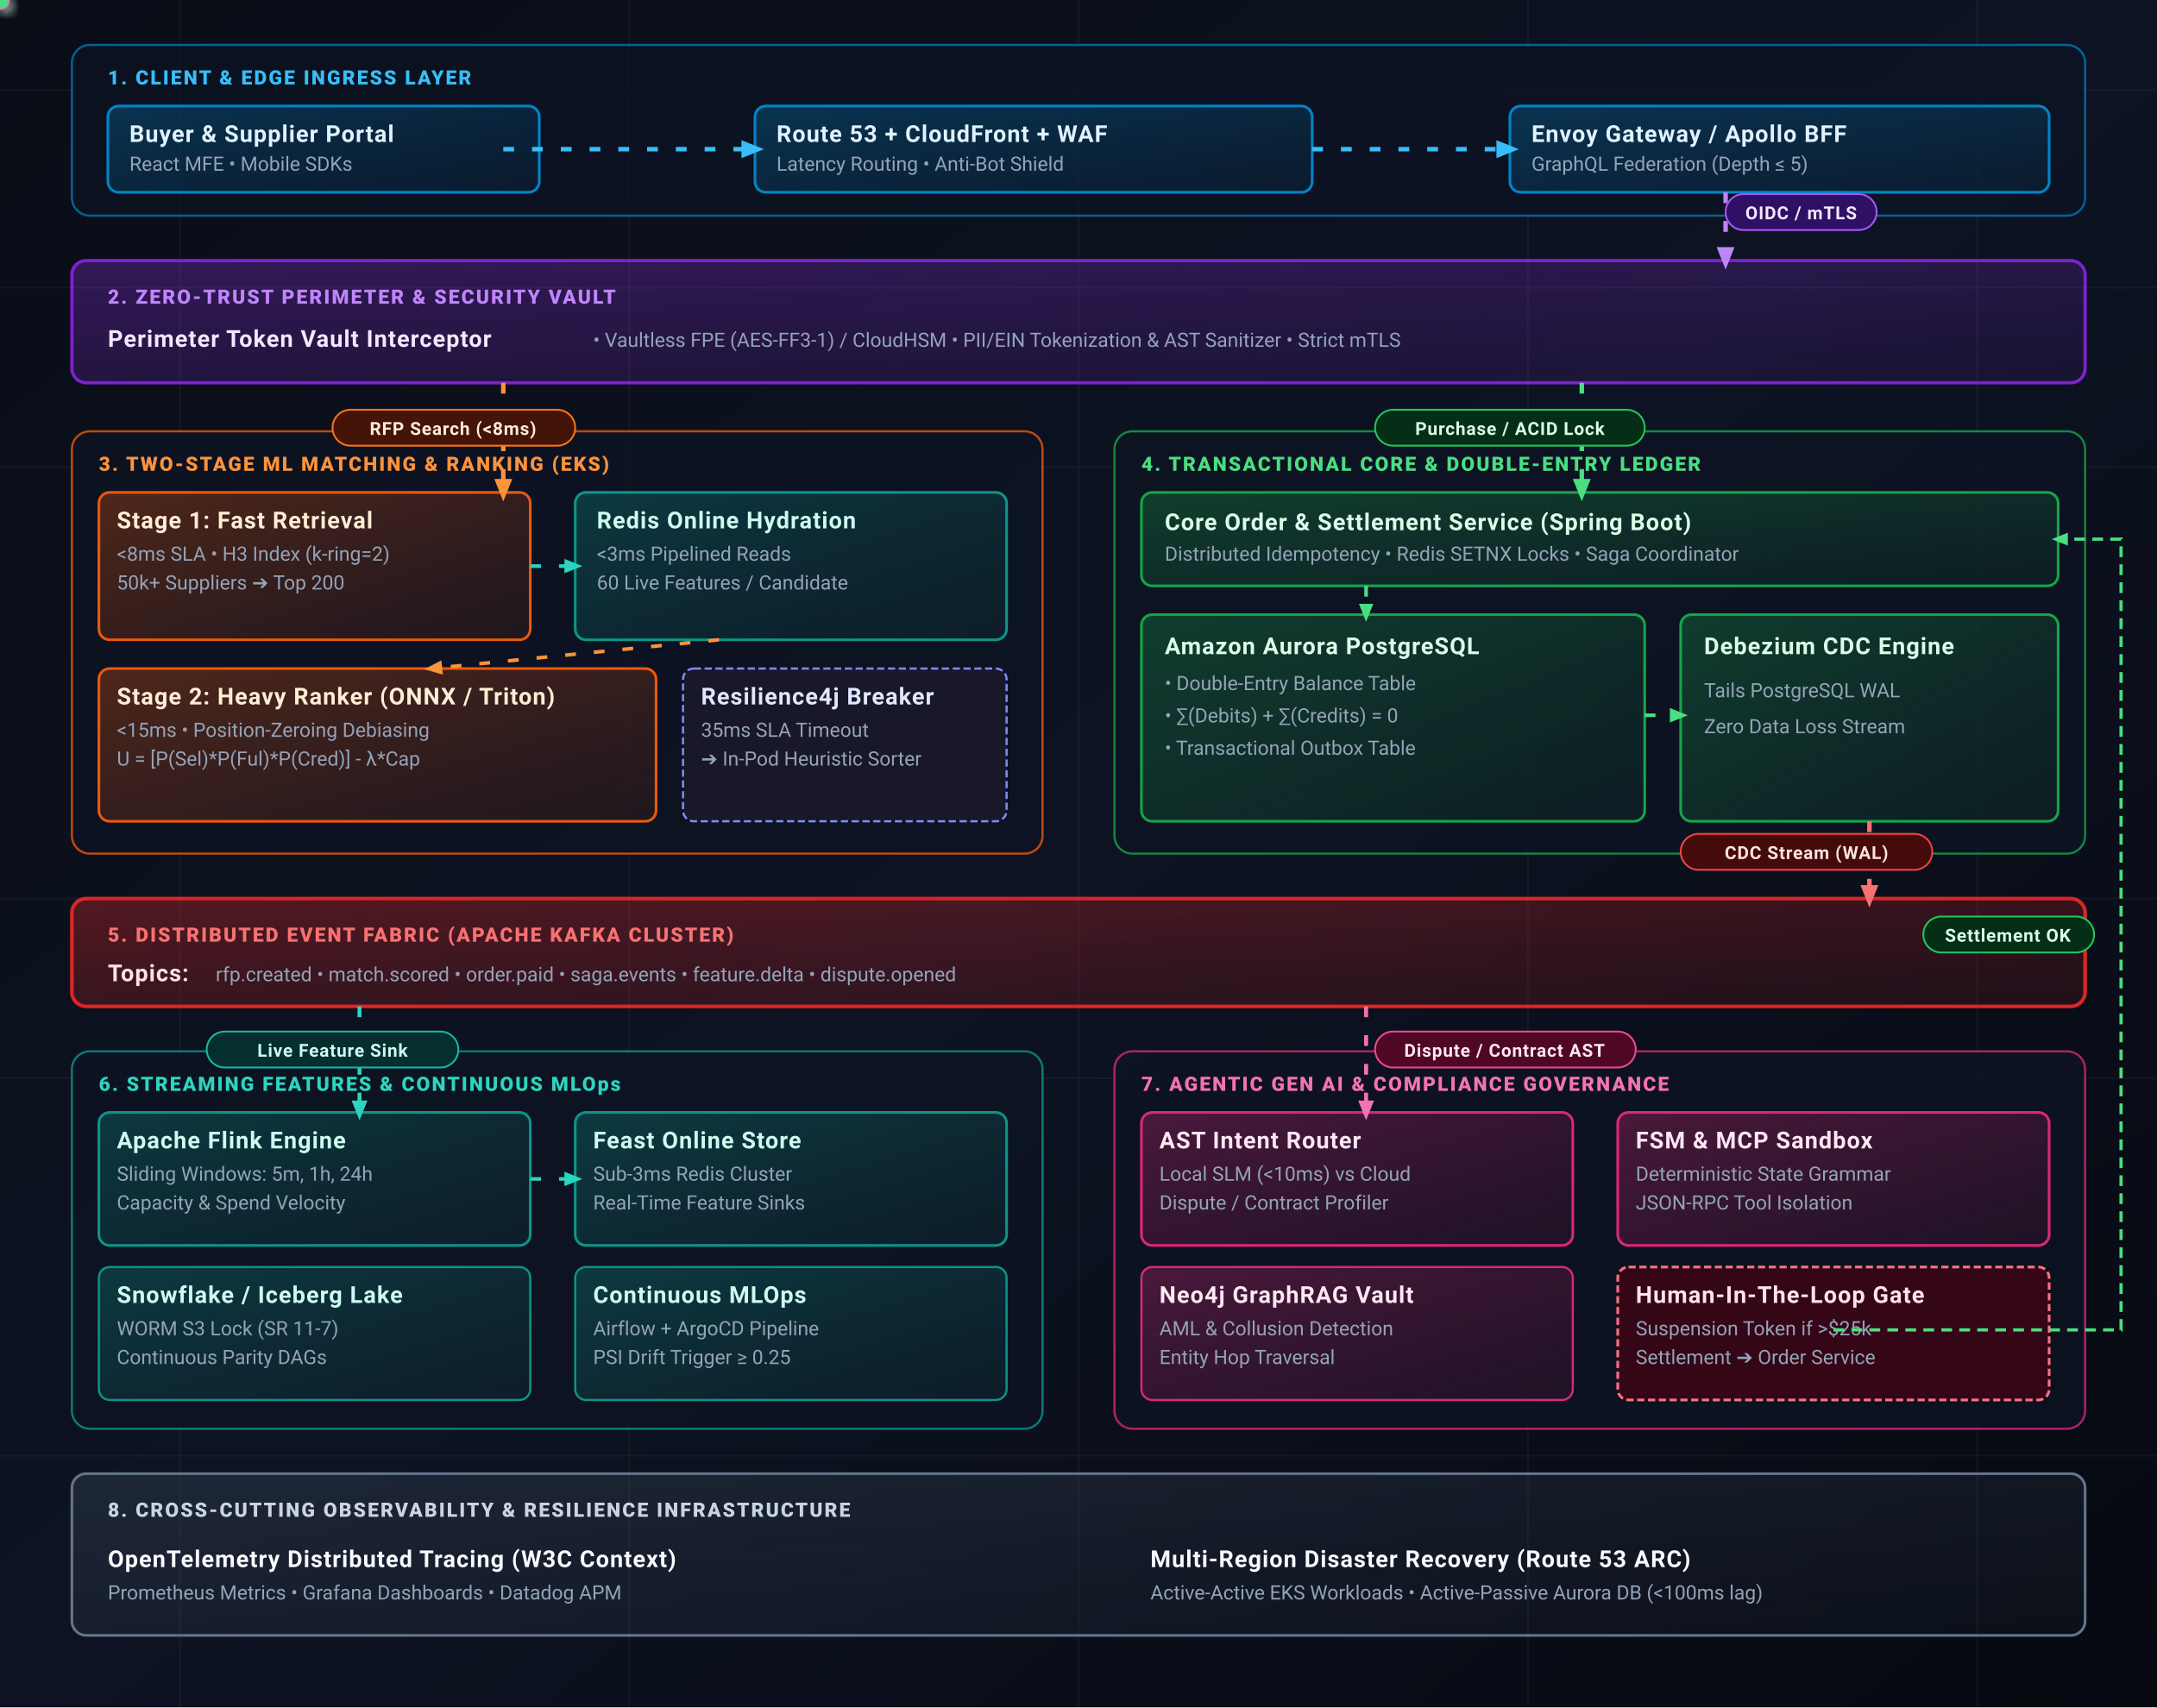
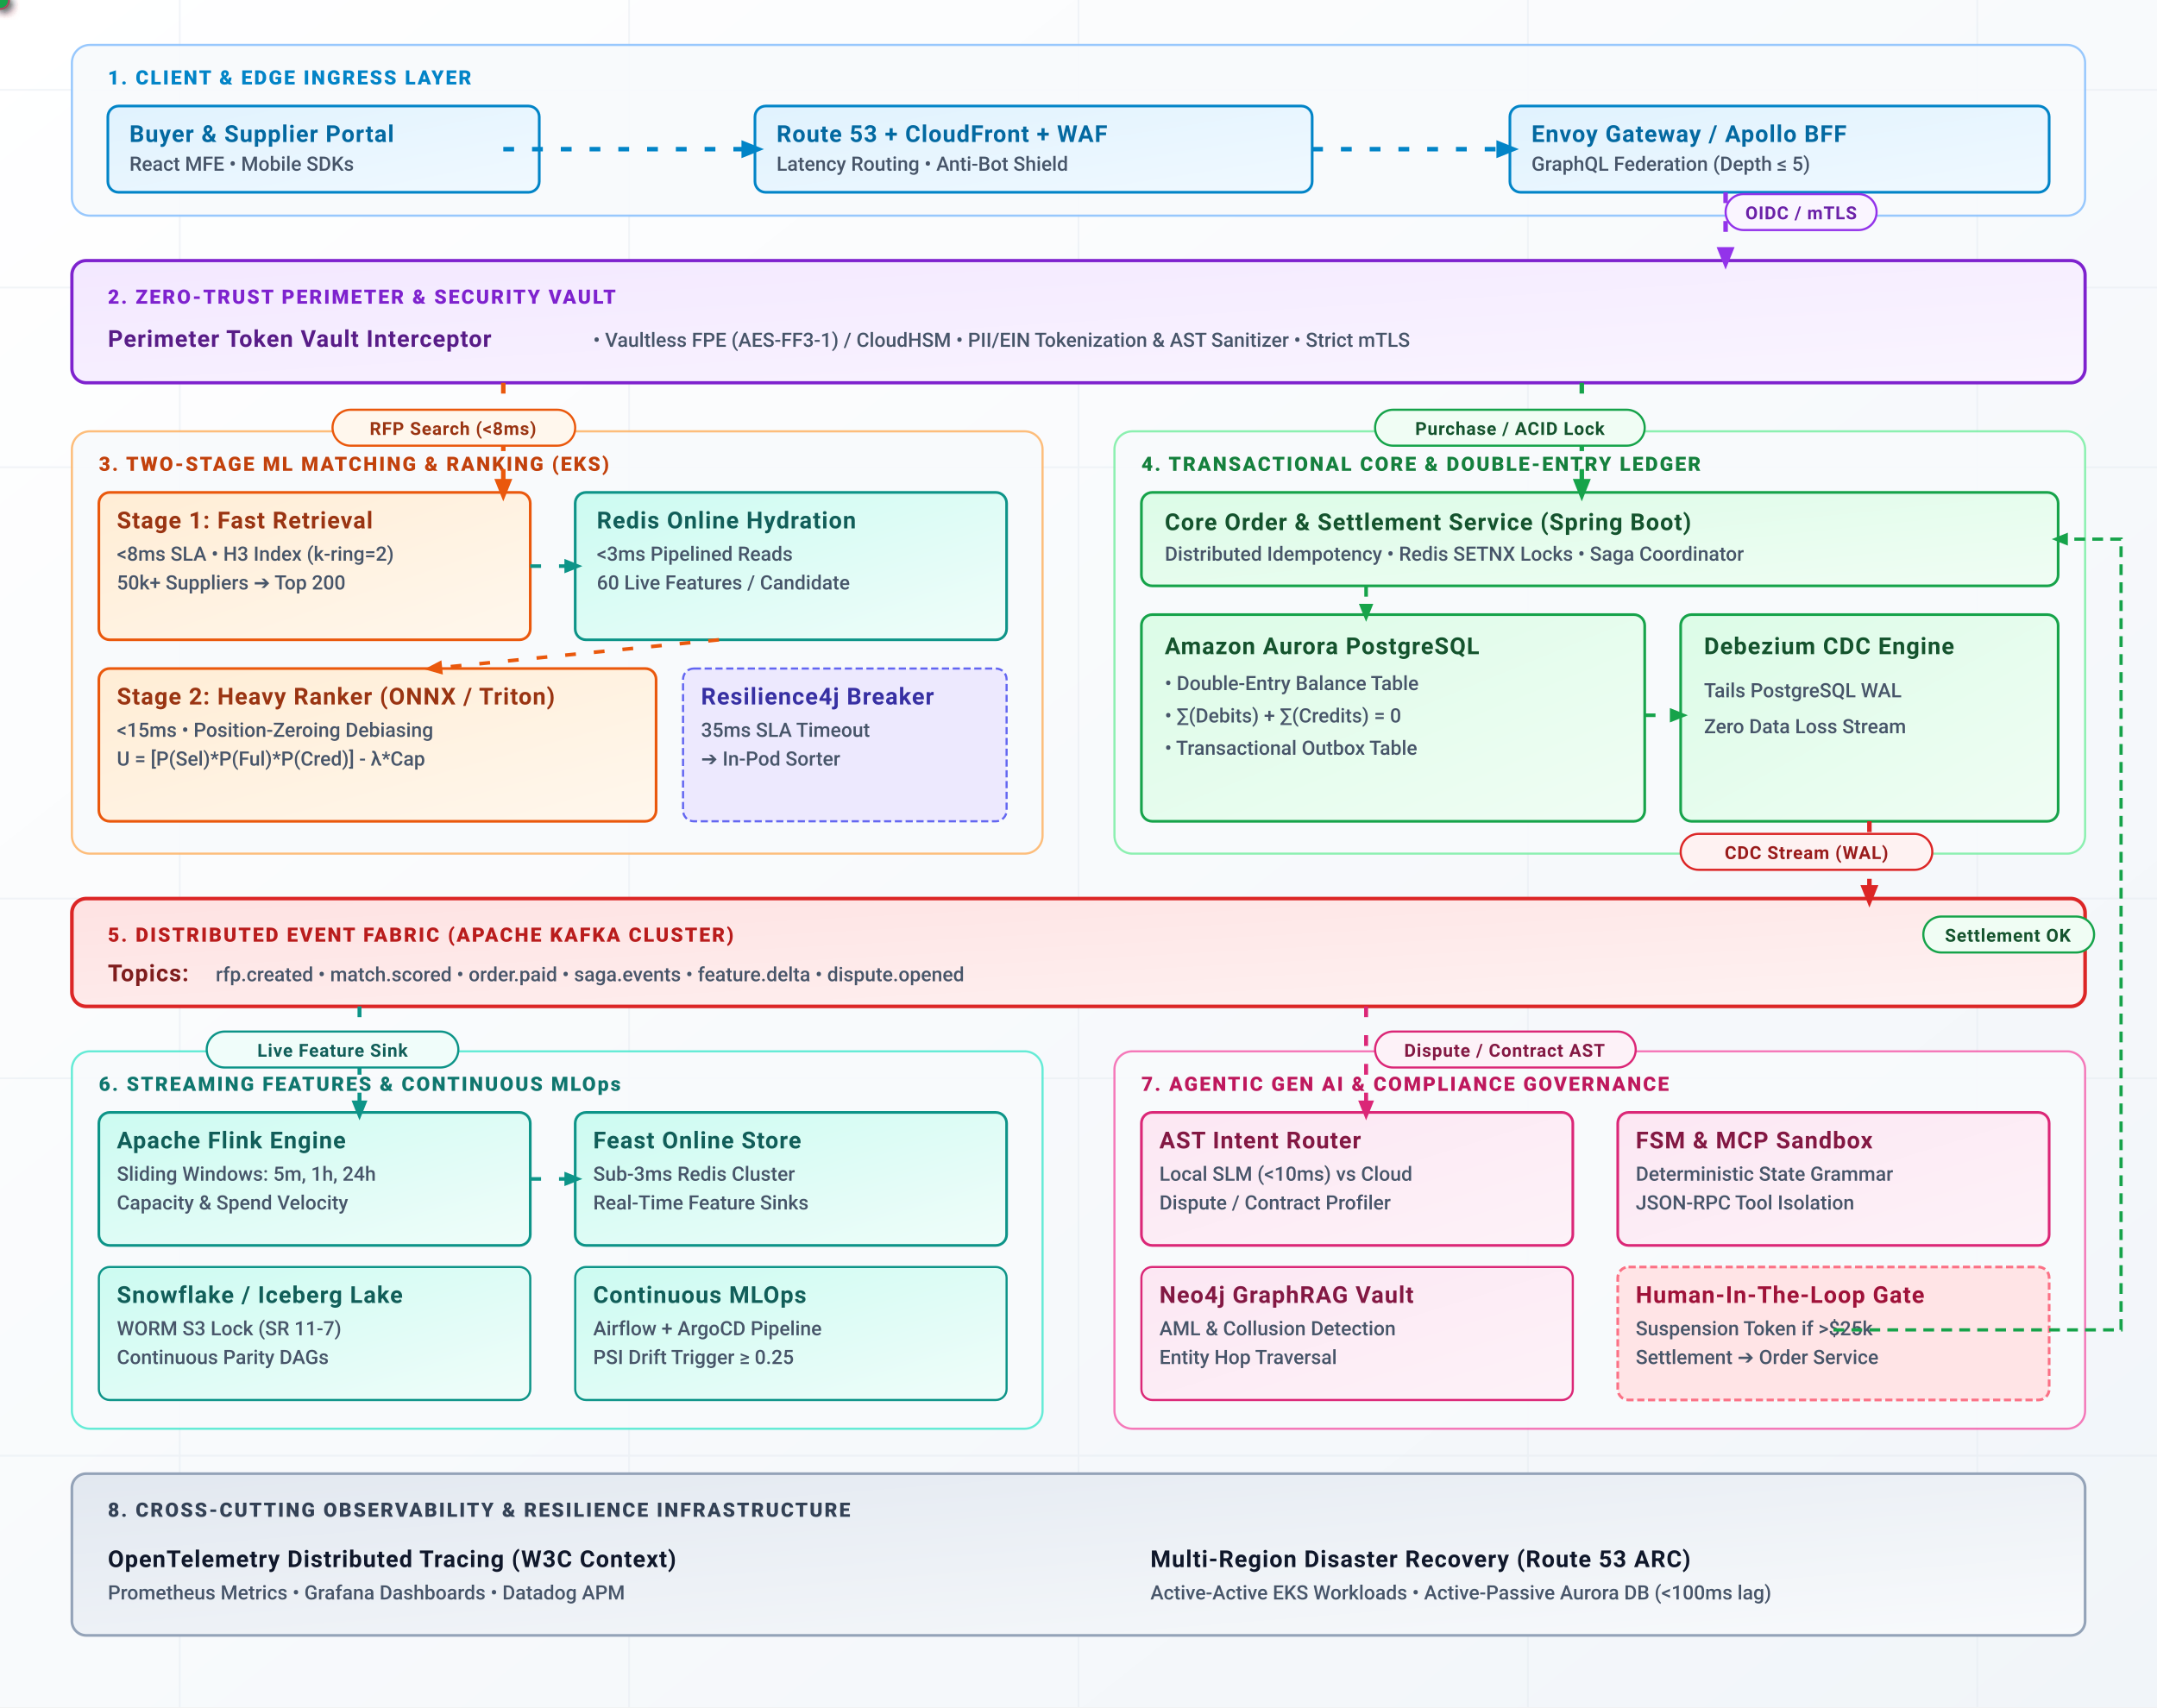
- <svg xmlns="http://www.w3.org/2000/svg" viewBox="0 0 1200 950" width="100%" height="100%" style="background:#090d16; font-family:-apple-system, BlinkMacSystemFont, 'Segoe UI', Roboto, Helvetica, Arial, sans-serif;">
+ <svg xmlns="http://www.w3.org/2000/svg" viewBox="0 0 1200 950" width="100%" height="100%" style="background:#ffffff; font-family:-apple-system, BlinkMacSystemFont, 'Segoe UI', Roboto, Helvetica, Arial, sans-serif;">
  <defs>
    <linearGradient id="bgGrad" x1="0%" y1="0%" x2="100%" y2="100%">
-       <stop offset="0%" stop-color="#090d16" />
-       <stop offset="50%" stop-color="#0d1322" />
-       <stop offset="100%" stop-color="#060910" />
+       <stop offset="0%" stop-color="#ffffff" />
+       <stop offset="50%" stop-color="#f8fafc" />
+       <stop offset="100%" stop-color="#f1f5f9" />
    </linearGradient>
    <linearGradient id="clientGrad" x1="0%" y1="0%" x2="100%" y2="100%">
-       <stop offset="0%" stop-color="#0284c7" stop-opacity="0.3" />
-       <stop offset="100%" stop-color="#0369a1" stop-opacity="0.1" />
+       <stop offset="0%" stop-color="#e0f2fe" />
+       <stop offset="100%" stop-color="#f0f9ff" />
    </linearGradient>
    <linearGradient id="secGrad" x1="0%" y1="0%" x2="100%" y2="100%">
-       <stop offset="0%" stop-color="#9333ea" stop-opacity="0.3" />
-       <stop offset="100%" stop-color="#7e22ce" stop-opacity="0.1" />
+       <stop offset="0%" stop-color="#f3e8ff" />
+       <stop offset="100%" stop-color="#faf5ff" />
    </linearGradient>
    <linearGradient id="mlGrad" x1="0%" y1="0%" x2="100%" y2="100%">
-       <stop offset="0%" stop-color="#ea580c" stop-opacity="0.3" />
-       <stop offset="100%" stop-color="#c2410c" stop-opacity="0.1" />
+       <stop offset="0%" stop-color="#ffedd5" />
+       <stop offset="100%" stop-color="#fff7ed" />
    </linearGradient>
    <linearGradient id="transGrad" x1="0%" y1="0%" x2="100%" y2="100%">
-       <stop offset="0%" stop-color="#16a34a" stop-opacity="0.3" />
-       <stop offset="100%" stop-color="#15803d" stop-opacity="0.1" />
+       <stop offset="0%" stop-color="#dcfce7" />
+       <stop offset="100%" stop-color="#f0fdf4" />
    </linearGradient>
    <linearGradient id="eventGrad" x1="0%" y1="0%" x2="100%" y2="100%">
-       <stop offset="0%" stop-color="#dc2626" stop-opacity="0.35" />
-       <stop offset="100%" stop-color="#991b1b" stop-opacity="0.15" />
+       <stop offset="0%" stop-color="#fee2e2" />
+       <stop offset="100%" stop-color="#fef2f2" />
    </linearGradient>
    <linearGradient id="streamGrad" x1="0%" y1="0%" x2="100%" y2="100%">
-       <stop offset="0%" stop-color="#0d9488" stop-opacity="0.3" />
-       <stop offset="100%" stop-color="#0f766e" stop-opacity="0.1" />
+       <stop offset="0%" stop-color="#ccfbf1" />
+       <stop offset="100%" stop-color="#f0fdfa" />
    </linearGradient>
    <linearGradient id="agentGrad" x1="0%" y1="0%" x2="100%" y2="100%">
-       <stop offset="0%" stop-color="#db2777" stop-opacity="0.3" />
-       <stop offset="100%" stop-color="#be185d" stop-opacity="0.1" />
+       <stop offset="0%" stop-color="#fce7f3" />
+       <stop offset="100%" stop-color="#fdf2f8" />
    </linearGradient>
    <linearGradient id="obsGrad" x1="0%" y1="0%" x2="100%" y2="100%">
-       <stop offset="0%" stop-color="#475569" stop-opacity="0.3" />
-       <stop offset="100%" stop-color="#334155" stop-opacity="0.1" />
+       <stop offset="0%" stop-color="#e2e8f0" />
+       <stop offset="100%" stop-color="#f8fafc" />
    </linearGradient>
    <filter id="glow-cyan" x="-50%" y="-50%" width="200%" height="200%">
+       <feGaussianBlur stdDeviation="2.5" result="blur" />
+       <feMerge>
+         <feMergeNode in="blur" />
+         <feMergeNode in="SourceGraphic" />
+       </feMerge>
+     </filter>
+     <filter id="glow-purple" x="-50%" y="-50%" width="200%" height="200%">
+       <feGaussianBlur stdDeviation="2.5" result="blur" />
+       <feMerge>
+         <feMergeNode in="blur" />
+         <feMergeNode in="SourceGraphic" />
+       </feMerge>
+     </filter>
+     <filter id="glow-orange" x="-50%" y="-50%" width="200%" height="200%">
+       <feGaussianBlur stdDeviation="2.5" result="blur" />
+       <feMerge>
+         <feMergeNode in="blur" />
+         <feMergeNode in="SourceGraphic" />
+       </feMerge>
+     </filter>
+     <filter id="glow-green" x="-50%" y="-50%" width="200%" height="200%">
+       <feGaussianBlur stdDeviation="2.5" result="blur" />
+       <feMerge>
+         <feMergeNode in="blur" />
+         <feMergeNode in="SourceGraphic" />
+       </feMerge>
+     </filter>
+     <filter id="glow-red" x="-50%" y="-50%" width="200%" height="200%">
      <feGaussianBlur stdDeviation="3.5" result="blur" />
      <feMerge>
        <feMergeNode in="blur" />
        <feMergeNode in="SourceGraphic" />
      </feMerge>
    </filter>
-     <filter id="glow-purple" x="-50%" y="-50%" width="200%" height="200%">
-       <feGaussianBlur stdDeviation="3.5" result="blur" />
-       <feMerge>
-         <feMergeNode in="blur" />
-         <feMergeNode in="SourceGraphic" />
-       </feMerge>
-     </filter>
-     <filter id="glow-orange" x="-50%" y="-50%" width="200%" height="200%">
-       <feGaussianBlur stdDeviation="3.5" result="blur" />
-       <feMerge>
-         <feMergeNode in="blur" />
-         <feMergeNode in="SourceGraphic" />
-       </feMerge>
-     </filter>
-     <filter id="glow-green" x="-50%" y="-50%" width="200%" height="200%">
-       <feGaussianBlur stdDeviation="3.5" result="blur" />
-       <feMerge>
-         <feMergeNode in="blur" />
-         <feMergeNode in="SourceGraphic" />
-       </feMerge>
-     </filter>
-     <filter id="glow-red" x="-50%" y="-50%" width="200%" height="200%">
-       <feGaussianBlur stdDeviation="4.5" result="blur" />
-       <feMerge>
-         <feMergeNode in="blur" />
-         <feMergeNode in="SourceGraphic" />
-       </feMerge>
-     </filter>
    <marker id="arr-blue" viewBox="0 0 10 10" refX="6" refY="5" markerWidth="5" markerHeight="5" orient="auto">
-       <path d="M 0 1 L 10 5 L 0 9 z" fill="#38bdf8" />
+       <path d="M 0 1 L 10 5 L 0 9 z" fill="#0284c7" />
    </marker>
    <marker id="arr-purple" viewBox="0 0 10 10" refX="6" refY="5" markerWidth="5" markerHeight="5" orient="auto">
-       <path d="M 0 1 L 10 5 L 0 9 z" fill="#c084fc" />
+       <path d="M 0 1 L 10 5 L 0 9 z" fill="#9333ea" />
    </marker>
    <marker id="arr-orange" viewBox="0 0 10 10" refX="6" refY="5" markerWidth="5" markerHeight="5" orient="auto">
-       <path d="M 0 1 L 10 5 L 0 9 z" fill="#fb923c" />
+       <path d="M 0 1 L 10 5 L 0 9 z" fill="#ea580c" />
    </marker>
    <marker id="arr-green" viewBox="0 0 10 10" refX="6" refY="5" markerWidth="5" markerHeight="5" orient="auto">
-       <path d="M 0 1 L 10 5 L 0 9 z" fill="#4ade80" />
+       <path d="M 0 1 L 10 5 L 0 9 z" fill="#16a34a" />
    </marker>
    <marker id="arr-red" viewBox="0 0 10 10" refX="6" refY="5" markerWidth="5" markerHeight="5" orient="auto">
-       <path d="M 0 1 L 10 5 L 0 9 z" fill="#f87171" />
+       <path d="M 0 1 L 10 5 L 0 9 z" fill="#dc2626" />
    </marker>
    <marker id="arr-teal" viewBox="0 0 10 10" refX="6" refY="5" markerWidth="5" markerHeight="5" orient="auto">
-       <path d="M 0 1 L 10 5 L 0 9 z" fill="#2dd4bf" />
+       <path d="M 0 1 L 10 5 L 0 9 z" fill="#0d9488" />
    </marker>
    <marker id="arr-pink" viewBox="0 0 10 10" refX="6" refY="5" markerWidth="5" markerHeight="5" orient="auto">
-       <path d="M 0 1 L 10 5 L 0 9 z" fill="#f472b6" />
+       <path d="M 0 1 L 10 5 L 0 9 z" fill="#db2777" />
    </marker>
    <style>
      .edge-active {
        stroke-dasharray: 6 10;
        animation: streamFlow 1.2s linear infinite;
      }
      @keyframes streamFlow {
        from { stroke-dashoffset: 32; }
        to { stroke-dashoffset: 0; }
      }

      .box-client { animation: pulseClient 6s ease-in-out infinite; }
      @keyframes pulseClient {
        0%, 100% { stroke: #0284c7; }
-         6%, 14% { stroke: #38bdf8; filter: drop-shadow(0 0 8px #38bdf8); }
+         6%, 14% { stroke: #0369a1; filter: drop-shadow(0 0 8px rgba(2, 132, 199, 0.45)); }
        22% { stroke: #0284c7; }
      }

      .box-vault { animation: pulseVault 6s ease-in-out infinite; }
      @keyframes pulseVault {
        0%, 100% { stroke: #7e22ce; }
-         20%, 28% { stroke: #c084fc; filter: drop-shadow(0 0 12px #c084fc); }
+         20%, 28% { stroke: #9333ea; filter: drop-shadow(0 0 10px rgba(147, 51, 234, 0.45)); }
        36% { stroke: #7e22ce; }
      }

      .box-ml { animation: pulseML 6s ease-in-out infinite; }
      @keyframes pulseML {
        0%, 100% { stroke: #ea580c; }
-         34%, 44% { stroke: #fb923c; filter: drop-shadow(0 0 10px #fb923c); }
+         34%, 44% { stroke: #c2410c; filter: drop-shadow(0 0 8px rgba(234, 88, 12, 0.45)); }
        52% { stroke: #ea580c; }
      }

      .box-trans { animation: pulseTrans 6s ease-in-out infinite; }
      @keyframes pulseTrans {
        0%, 100% { stroke: #16a34a; }
-         38%, 48% { stroke: #4ade80; filter: drop-shadow(0 0 10px #4ade80); }
+         38%, 48% { stroke: #15803d; filter: drop-shadow(0 0 8px rgba(22, 163, 74, 0.45)); }
        56% { stroke: #16a34a; }
      }

      .box-kafka { animation: pulseKafka 6s ease-in-out infinite; }
      @keyframes pulseKafka {
-         0%, 100% { stroke: #dc2626; filter: drop-shadow(0 0 3px #dc2626); }
-         54%, 68% { stroke: #ff4444; filter: drop-shadow(0 0 16px #ff2222); }
-         76% { stroke: #dc2626; filter: drop-shadow(0 0 3px #dc2626); }
+         0%, 100% { stroke: #dc2626; filter: drop-shadow(0 0 2px rgba(220, 38, 38, 0.25)); }
+         54%, 68% { stroke: #b91c1c; filter: drop-shadow(0 0 12px rgba(220, 38, 38, 0.5)); }
+         76% { stroke: #dc2626; filter: drop-shadow(0 0 2px rgba(220, 38, 38, 0.25)); }
      }

      .box-flink { animation: pulseFlink 6s ease-in-out infinite; }
      @keyframes pulseFlink {
        0%, 100% { stroke: #0d9488; }
-         68%, 80% { stroke: #2dd4bf; filter: drop-shadow(0 0 10px #2dd4bf); }
+         68%, 80% { stroke: #0f766e; filter: drop-shadow(0 0 8px rgba(13, 148, 136, 0.45)); }
        88% { stroke: #0d9488; }
      }

      .box-agent { animation: pulseAgent 6s ease-in-out infinite; }
      @keyframes pulseAgent {
        0%, 100% { stroke: #db2777; }
-         48%, 62% { stroke: #f472b6; filter: drop-shadow(0 0 10px #f472b6); }
+         48%, 62% { stroke: #be185d; filter: drop-shadow(0 0 8px rgba(219, 39, 119, 0.45)); }
        70% { stroke: #db2777; }
      }

      .edge-badge { animation: badgeGlow 2.4s ease-in-out infinite alternate; }
      @keyframes badgeGlow {
-         0% { opacity: 0.85; }
-         100% { opacity: 1; }
+         0% { opacity: 0.9; }
+         100% { opacity: 1; filter: drop-shadow(0 2px 4px rgba(0,0,0,0.08)); }
      }

      .txt-badge { font-weight: 700; font-size: 10px; letter-spacing: 0.4px; }
      .txt-title { font-weight: 700; font-size: 13px; letter-spacing: 0.5px; }
-       .txt-desc { font-weight: 400; font-size: 11px; fill: #94a3b8; }
+       .txt-desc { font-weight: 500; font-size: 11px; fill: #475569; }
      .txt-layer { font-weight: 800; font-size: 11px; letter-spacing: 1px; }
    </style>
  </defs>
  <rect width="1200" height="950" fill="url(#bgGrad)" />
-   <g opacity="0.04" stroke="#ffffff" stroke-width="1">
+   <g opacity="0.45" stroke="#e2e8f0" stroke-width="1">
    <path d="M 0,50 L 1200,50 M 0,160 L 1200,160 M 0,260 L 1200,260 M 0,500 L 1200,500 M 0,600 L 1200,600 M 0,810 L 1200,810" />
    <path d="M 100,0 L 100,950 M 350,0 L 350,950 M 600,0 L 600,950 M 850,0 L 850,950 M 1100,0 L 1100,950" />
  </g>
  <g transform="translate(40, 25)">
-     <rect width="1120" height="95" rx="10" fill="#0c1322" stroke="#0284c7" stroke-width="1.2" opacity="0.7" />
-     <text x="20" y="22" class="txt-layer" fill="#38bdf8">1. CLIENT &amp; EDGE INGRESS LAYER</text>
+     <rect width="1120" height="95" rx="10" fill="#f8fafc" stroke="#93c5fd" stroke-width="1.2" opacity="0.95" />
+     <text x="20" y="22" class="txt-layer" fill="#0284c7">1. CLIENT &amp; EDGE INGRESS LAYER</text>
    <rect x="20" y="34" width="240" height="48" rx="6" fill="url(#clientGrad)" stroke="#0284c7" stroke-width="1.5" class="box-client" />
-     <text x="32" y="54" class="txt-title" fill="#e0f2fe">Buyer &amp; Supplier Portal</text>
+     <text x="32" y="54" class="txt-title" fill="#0369a1">Buyer &amp; Supplier Portal</text>
    <text x="32" y="70" class="txt-desc">React MFE • Mobile SDKs</text>
    <rect x="380" y="34" width="310" height="48" rx="6" fill="url(#clientGrad)" stroke="#0284c7" stroke-width="1.5" class="box-client" />
-     <text x="392" y="54" class="txt-title" fill="#e0f2fe">Route 53 + CloudFront + WAF</text>
+     <text x="392" y="54" class="txt-title" fill="#0369a1">Route 53 + CloudFront + WAF</text>
    <text x="392" y="70" class="txt-desc">Latency Routing • Anti-Bot Shield</text>
    <rect x="800" y="34" width="300" height="48" rx="6" fill="url(#clientGrad)" stroke="#0284c7" stroke-width="1.5" class="box-client" />
-     <text x="812" y="54" class="txt-title" fill="#e0f2fe">Envoy Gateway / Apollo BFF</text>
+     <text x="812" y="54" class="txt-title" fill="#0369a1">Envoy Gateway / Apollo BFF</text>
    <text x="812" y="70" class="txt-desc">GraphQL Federation (Depth ≤ 5)</text>
  </g>
  <g transform="translate(40, 145)">
    <rect width="1120" height="68" rx="8" fill="url(#secGrad)" stroke="#7e22ce" stroke-width="1.8" class="box-vault" />
-     <text x="20" y="24" class="txt-layer" fill="#c084fc">2. ZERO-TRUST PERIMETER &amp; SECURITY VAULT</text>
-     <text x="20" y="48" class="txt-title" fill="#f3e8ff">Perimeter Token Vault Interceptor</text>
+     <text x="20" y="24" class="txt-layer" fill="#7e22ce">2. ZERO-TRUST PERIMETER &amp; SECURITY VAULT</text>
+     <text x="20" y="48" class="txt-title" fill="#581c87">Perimeter Token Vault Interceptor</text>
    <text x="290" y="48" class="txt-desc">• Vaultless FPE (AES-FF3-1) / CloudHSM   • PII/EIN Tokenization &amp; AST Sanitizer   • Strict mTLS</text>
  </g>
  <g transform="translate(40, 240)">
-     <rect width="540" height="235" rx="10" fill="#0c1322" stroke="#ea580c" stroke-width="1.2" opacity="0.8" />
-     <text x="15" y="22" class="txt-layer" fill="#fb923c">3. TWO-STAGE ML MATCHING &amp; RANKING (EKS)</text>
+     <rect width="540" height="235" rx="10" fill="#f8fafc" stroke="#fdba74" stroke-width="1.2" opacity="0.95" />
+     <text x="15" y="22" class="txt-layer" fill="#c2410c">3. TWO-STAGE ML MATCHING &amp; RANKING (EKS)</text>
    <rect x="15" y="34" width="240" height="82" rx="6" fill="url(#mlGrad)" stroke="#ea580c" stroke-width="1.5" class="box-ml" />
-     <text x="25" y="54" class="txt-title" fill="#ffedd5">Stage 1: Fast Retrieval</text>
+     <text x="25" y="54" class="txt-title" fill="#9a3412">Stage 1: Fast Retrieval</text>
    <text x="25" y="72" class="txt-desc">&lt;8ms SLA • H3 Index (k-ring=2)</text>
    <text x="25" y="88" class="txt-desc">50k+ Suppliers ➔ Top 200</text>
    <rect x="280" y="34" width="240" height="82" rx="6" fill="url(#streamGrad)" stroke="#0d9488" stroke-width="1.5" class="box-flink" />
-     <text x="292" y="54" class="txt-title" fill="#ccfbf1">Redis Online Hydration</text>
+     <text x="292" y="54" class="txt-title" fill="#115e59">Redis Online Hydration</text>
    <text x="292" y="72" class="txt-desc">&lt;3ms Pipelined Reads</text>
    <text x="292" y="88" class="txt-desc">60 Live Features / Candidate</text>
    <rect x="15" y="132" width="310" height="85" rx="6" fill="url(#mlGrad)" stroke="#ea580c" stroke-width="1.5" class="box-ml" />
-     <text x="25" y="152" class="txt-title" fill="#ffedd5">Stage 2: Heavy Ranker (ONNX / Triton)</text>
+     <text x="25" y="152" class="txt-title" fill="#9a3412">Stage 2: Heavy Ranker (ONNX / Triton)</text>
    <text x="25" y="170" class="txt-desc">&lt;15ms • Position-Zeroing Debiasing</text>
    <text x="25" y="186" class="txt-desc">U = [P(Sel)*P(Ful)*P(Cred)] - λ*Cap</text>
-     <rect x="340" y="132" width="180" height="85" rx="6" fill="#181828" stroke="#818cf8" stroke-width="1.2" stroke-dasharray="4 2" />
-     <text x="350" y="152" class="txt-title" fill="#e0e7ff">Resilience4j Breaker</text>
+     <rect x="340" y="132" width="180" height="85" rx="6" fill="#ede9fe" stroke="#6366f1" stroke-width="1.2" stroke-dasharray="4 2" />
+     <text x="350" y="152" class="txt-title" fill="#3730a3">Resilience4j Breaker</text>
    <text x="350" y="170" class="txt-desc">35ms SLA Timeout</text>
-     <text x="350" y="186" class="txt-desc">➔ In-Pod Heuristic Sorter</text>
+     <text x="350" y="186" class="txt-desc">➔ In-Pod Sorter</text>
  </g>
  <g transform="translate(620, 240)">
-     <rect width="540" height="235" rx="10" fill="#0c1322" stroke="#16a34a" stroke-width="1.2" opacity="0.8" />
-     <text x="15" y="22" class="txt-layer" fill="#4ade80">4. TRANSACTIONAL CORE &amp; DOUBLE-ENTRY LEDGER</text>
+     <rect width="540" height="235" rx="10" fill="#f8fafc" stroke="#86efac" stroke-width="1.2" opacity="0.95" />
+     <text x="15" y="22" class="txt-layer" fill="#15803d">4. TRANSACTIONAL CORE &amp; DOUBLE-ENTRY LEDGER</text>
    <rect x="15" y="34" width="510" height="52" rx="6" fill="url(#transGrad)" stroke="#16a34a" stroke-width="1.5" class="box-trans" />
-     <text x="28" y="55" class="txt-title" fill="#dcfce7">Core Order &amp; Settlement Service (Spring Boot)</text>
+     <text x="28" y="55" class="txt-title" fill="#14532d">Core Order &amp; Settlement Service (Spring Boot)</text>
    <text x="28" y="72" class="txt-desc">Distributed Idempotency • Redis SETNX Locks • Saga Coordinator</text>
    <rect x="15" y="102" width="280" height="115" rx="6" fill="url(#transGrad)" stroke="#16a34a" stroke-width="1.5" class="box-trans" />
-     <text x="28" y="124" class="txt-title" fill="#dcfce7">Amazon Aurora PostgreSQL</text>
+     <text x="28" y="124" class="txt-title" fill="#14532d">Amazon Aurora PostgreSQL</text>
    <text x="28" y="144" class="txt-desc">• Double-Entry Balance Table</text>
    <text x="28" y="162" class="txt-desc">• ∑(Debits) + ∑(Credits) = 0</text>
    <text x="28" y="180" class="txt-desc">• Transactional Outbox Table</text>
    <rect x="315" y="102" width="210" height="115" rx="6" fill="url(#transGrad)" stroke="#16a34a" stroke-width="1.5" class="box-trans" />
-     <text x="328" y="124" class="txt-title" fill="#dcfce7">Debezium CDC Engine</text>
+     <text x="328" y="124" class="txt-title" fill="#14532d">Debezium CDC Engine</text>
    <text x="328" y="148" class="txt-desc">Tails PostgreSQL WAL</text>
    <text x="328" y="168" class="txt-desc">Zero Data Loss Stream</text>
  </g>
  <g transform="translate(40, 500)">
    <rect width="1120" height="60" rx="8" fill="url(#eventGrad)" stroke="#dc2626" stroke-width="2" class="box-kafka" />
-     <text x="20" y="24" class="txt-layer" fill="#f87171">5. DISTRIBUTED EVENT FABRIC (APACHE KAFKA CLUSTER)</text>
-     <text x="20" y="46" class="txt-title" fill="#fee2e2">Topics:</text>
-     <text x="80" y="46" class="txt-desc" fill="#fca5a5">rfp.created  •  match.scored  •  order.paid  •  saga.events  •  feature.delta  •  dispute.opened</text>
+     <text x="20" y="24" class="txt-layer" fill="#b91c1c">5. DISTRIBUTED EVENT FABRIC (APACHE KAFKA CLUSTER)</text>
+     <text x="20" y="46" class="txt-title" fill="#7f1d1d">Topics:</text>
+     <text x="80" y="46" class="txt-desc" fill="#991b1b">rfp.created  •  match.scored  •  order.paid  •  saga.events  •  feature.delta  •  dispute.opened</text>
  </g>
  <g transform="translate(40, 585)">
-     <rect width="540" height="210" rx="10" fill="#0c1322" stroke="#0d9488" stroke-width="1.2" opacity="0.8" />
-     <text x="15" y="22" class="txt-layer" fill="#2dd4bf">6. STREAMING FEATURES &amp; CONTINUOUS MLOps</text>
+     <rect width="540" height="210" rx="10" fill="#f8fafc" stroke="#5eead4" stroke-width="1.2" opacity="0.95" />
+     <text x="15" y="22" class="txt-layer" fill="#0f766e">6. STREAMING FEATURES &amp; CONTINUOUS MLOps</text>
    <rect x="15" y="34" width="240" height="74" rx="6" fill="url(#streamGrad)" stroke="#0d9488" stroke-width="1.5" class="box-flink" />
-     <text x="25" y="54" class="txt-title" fill="#ccfbf1">Apache Flink Engine</text>
+     <text x="25" y="54" class="txt-title" fill="#115e59">Apache Flink Engine</text>
    <text x="25" y="72" class="txt-desc">Sliding Windows: 5m, 1h, 24h</text>
    <text x="25" y="88" class="txt-desc">Capacity &amp; Spend Velocity</text>
    <rect x="280" y="34" width="240" height="74" rx="6" fill="url(#streamGrad)" stroke="#0d9488" stroke-width="1.5" class="box-flink" />
-     <text x="290" y="54" class="txt-title" fill="#ccfbf1">Feast Online Store</text>
+     <text x="290" y="54" class="txt-title" fill="#115e59">Feast Online Store</text>
    <text x="290" y="72" class="txt-desc">Sub-3ms Redis Cluster</text>
    <text x="290" y="88" class="txt-desc">Real-Time Feature Sinks</text>
    <rect x="15" y="120" width="240" height="74" rx="6" fill="url(#streamGrad)" stroke="#0d9488" stroke-width="1.2" />
-     <text x="25" y="140" class="txt-title" fill="#ccfbf1">Snowflake / Iceberg Lake</text>
+     <text x="25" y="140" class="txt-title" fill="#115e59">Snowflake / Iceberg Lake</text>
    <text x="25" y="158" class="txt-desc">WORM S3 Lock (SR 11-7)</text>
    <text x="25" y="174" class="txt-desc">Continuous Parity DAGs</text>
    <rect x="280" y="120" width="240" height="74" rx="6" fill="url(#streamGrad)" stroke="#0d9488" stroke-width="1.2" />
-     <text x="290" y="140" class="txt-title" fill="#ccfbf1">Continuous MLOps</text>
+     <text x="290" y="140" class="txt-title" fill="#115e59">Continuous MLOps</text>
    <text x="290" y="158" class="txt-desc">Airflow + ArgoCD Pipeline</text>
    <text x="290" y="174" class="txt-desc">PSI Drift Trigger ≥ 0.25</text>
  </g>
  <g transform="translate(620, 585)">
-     <rect width="540" height="210" rx="10" fill="#0c1322" stroke="#db2777" stroke-width="1.2" opacity="0.8" />
-     <text x="15" y="22" class="txt-layer" fill="#f472b6">7. AGENTIC GEN AI &amp; COMPLIANCE GOVERNANCE</text>
+     <rect width="540" height="210" rx="10" fill="#f8fafc" stroke="#f472b6" stroke-width="1.2" opacity="0.95" />
+     <text x="15" y="22" class="txt-layer" fill="#be185d">7. AGENTIC GEN AI &amp; COMPLIANCE GOVERNANCE</text>
    <rect x="15" y="34" width="240" height="74" rx="6" fill="url(#agentGrad)" stroke="#db2777" stroke-width="1.5" class="box-agent" />
-     <text x="25" y="54" class="txt-title" fill="#fce7f3">AST Intent Router</text>
+     <text x="25" y="54" class="txt-title" fill="#831843">AST Intent Router</text>
    <text x="25" y="72" class="txt-desc">Local SLM (&lt;10ms) vs Cloud</text>
    <text x="25" y="88" class="txt-desc">Dispute / Contract Profiler</text>
    <rect x="280" y="34" width="240" height="74" rx="6" fill="url(#agentGrad)" stroke="#db2777" stroke-width="1.5" class="box-agent" />
-     <text x="290" y="54" class="txt-title" fill="#fce7f3">FSM &amp; MCP Sandbox</text>
+     <text x="290" y="54" class="txt-title" fill="#831843">FSM &amp; MCP Sandbox</text>
    <text x="290" y="72" class="txt-desc">Deterministic State Grammar</text>
    <text x="290" y="88" class="txt-desc">JSON-RPC Tool Isolation</text>
    <rect x="15" y="120" width="240" height="74" rx="6" fill="url(#agentGrad)" stroke="#db2777" stroke-width="1.2" />
-     <text x="25" y="140" class="txt-title" fill="#fce7f3">Neo4j GraphRAG Vault</text>
+     <text x="25" y="140" class="txt-title" fill="#831843">Neo4j GraphRAG Vault</text>
    <text x="25" y="158" class="txt-desc">AML &amp; Collusion Detection</text>
    <text x="25" y="174" class="txt-desc">Entity Hop Traversal</text>
-     <rect x="280" y="120" width="240" height="74" rx="6" fill="#350616" stroke="#fb7185" stroke-width="1.5" stroke-dasharray="4 2" class="box-agent" />
-     <text x="290" y="140" class="txt-title" fill="#ffe4e6">Human-In-The-Loop Gate</text>
+     <rect x="280" y="120" width="240" height="74" rx="6" fill="#ffe4e6" stroke="#fb7185" stroke-width="1.5" stroke-dasharray="4 2" class="box-agent" />
+     <text x="290" y="140" class="txt-title" fill="#9f1239">Human-In-The-Loop Gate</text>
    <text x="290" y="158" class="txt-desc">Suspension Token if &gt;$25k</text>
    <text x="290" y="174" class="txt-desc">Settlement ➔ Order Service</text>
  </g>
  <g transform="translate(40, 820)">
-     <rect width="1120" height="90" rx="8" fill="url(#obsGrad)" stroke="#64748b" stroke-width="1.5" />
-     <text x="20" y="24" class="txt-layer" fill="#cbd5e1">8. CROSS-CUTTING OBSERVABILITY &amp; RESILIENCE INFRASTRUCTURE</text>
-     <text x="20" y="52" class="txt-title" fill="#f8fafc">OpenTelemetry Distributed Tracing (W3C Context)</text>
+     <rect width="1120" height="90" rx="8" fill="url(#obsGrad)" stroke="#94a3b8" stroke-width="1.5" />
+     <text x="20" y="24" class="txt-layer" fill="#334155">8. CROSS-CUTTING OBSERVABILITY &amp; RESILIENCE INFRASTRUCTURE</text>
+     <text x="20" y="52" class="txt-title" fill="#0f172a">OpenTelemetry Distributed Tracing (W3C Context)</text>
    <text x="20" y="70" class="txt-desc">Prometheus Metrics • Grafana Dashboards • Datadog APM</text>
-     <text x="600" y="52" class="txt-title" fill="#f8fafc">Multi-Region Disaster Recovery (Route 53 ARC)</text>
+     <text x="600" y="52" class="txt-title" fill="#0f172a">Multi-Region Disaster Recovery (Route 53 ARC)</text>
    <text x="600" y="70" class="txt-desc">Active-Active EKS Workloads • Active-Passive Aurora DB (&lt;100ms lag)</text>
  </g>
-   <path d="M 280 83 L 420 83" stroke="#38bdf8" stroke-width="2.5" fill="none" marker-end="url(#arr-blue)" class="edge-active" />
-   <path d="M 730 83 L 840 83" stroke="#38bdf8" stroke-width="2.5" fill="none" marker-end="url(#arr-blue)" class="edge-active" />
-   <path d="M 960 107 L 960 145" stroke="#c084fc" stroke-width="2.5" fill="none" marker-end="url(#arr-purple)" class="edge-active" />
-   <path d="M 280 213 L 280 274" stroke="#fb923c" stroke-width="2.5" fill="none" marker-end="url(#arr-orange)" class="edge-active" />
-   <path d="M 295 315 L 320 315" stroke="#2dd4bf" stroke-width="2" fill="none" marker-end="url(#arr-teal)" class="edge-active" />
-   <path d="M 400 356 L 240 372" stroke="#fb923c" stroke-width="2" fill="none" marker-end="url(#arr-orange)" class="edge-active" />
-   <path d="M 880 213 L 880 274" stroke="#4ade80" stroke-width="2.5" fill="none" marker-end="url(#arr-green)" class="edge-active" />
-   <path d="M 760 326 L 760 342" stroke="#4ade80" stroke-width="2" fill="none" marker-end="url(#arr-green)" class="edge-active" />
-   <path d="M 915 398 L 935 398" stroke="#4ade80" stroke-width="2" fill="none" marker-end="url(#arr-green)" class="edge-active" />
-   <path d="M 1040 457 L 1040 500" stroke="#f87171" stroke-width="2.5" fill="none" marker-end="url(#arr-red)" class="edge-active" />
-   <path d="M 200 560 L 200 619" stroke="#2dd4bf" stroke-width="2.2" fill="none" marker-end="url(#arr-teal)" class="edge-active" />
-   <path d="M 295 656 L 320 656" stroke="#2dd4bf" stroke-width="2" fill="none" marker-end="url(#arr-teal)" class="edge-active" />
-   <path d="M 760 560 L 760 619" stroke="#f472b6" stroke-width="2.2" fill="none" marker-end="url(#arr-pink)" class="edge-active" />
-   <path d="M 1020 740 L 1180 740 L 1180 300 L 1145 300" stroke="#4ade80" stroke-width="1.8" stroke-dasharray="6 4" fill="none" marker-end="url(#arr-green)" />
-   <circle r="4.5" fill="#38bdf8" filter="url(#glow-cyan)">
+   <path d="M 280 83 L 420 83" stroke="#0284c7" stroke-width="2.5" fill="none" marker-end="url(#arr-blue)" class="edge-active" />
+   <path d="M 730 83 L 840 83" stroke="#0284c7" stroke-width="2.5" fill="none" marker-end="url(#arr-blue)" class="edge-active" />
+   <path d="M 960 107 L 960 145" stroke="#9333ea" stroke-width="2.5" fill="none" marker-end="url(#arr-purple)" class="edge-active" />
+   <path d="M 280 213 L 280 274" stroke="#ea580c" stroke-width="2.5" fill="none" marker-end="url(#arr-orange)" class="edge-active" />
+   <path d="M 295 315 L 320 315" stroke="#0d9488" stroke-width="2" fill="none" marker-end="url(#arr-teal)" class="edge-active" />
+   <path d="M 400 356 L 240 372" stroke="#ea580c" stroke-width="2" fill="none" marker-end="url(#arr-orange)" class="edge-active" />
+   <path d="M 880 213 L 880 274" stroke="#16a34a" stroke-width="2.5" fill="none" marker-end="url(#arr-green)" class="edge-active" />
+   <path d="M 760 326 L 760 342" stroke="#16a34a" stroke-width="2" fill="none" marker-end="url(#arr-green)" class="edge-active" />
+   <path d="M 915 398 L 935 398" stroke="#16a34a" stroke-width="2" fill="none" marker-end="url(#arr-green)" class="edge-active" />
+   <path d="M 1040 457 L 1040 500" stroke="#dc2626" stroke-width="2.5" fill="none" marker-end="url(#arr-red)" class="edge-active" />
+   <path d="M 200 560 L 200 619" stroke="#0d9488" stroke-width="2.2" fill="none" marker-end="url(#arr-teal)" class="edge-active" />
+   <path d="M 295 656 L 320 656" stroke="#0d9488" stroke-width="2" fill="none" marker-end="url(#arr-teal)" class="edge-active" />
+   <path d="M 760 560 L 760 619" stroke="#db2777" stroke-width="2.2" fill="none" marker-end="url(#arr-pink)" class="edge-active" />
+   <path d="M 1020 740 L 1180 740 L 1180 300 L 1145 300" stroke="#16a34a" stroke-width="1.8" stroke-dasharray="6 4" fill="none" marker-end="url(#arr-green)" />
+   <circle r="4.5" fill="#0284c7" filter="url(#glow-cyan)">
    <animateMotion dur="1.5s" repeatCount="indefinite" path="M 280 83 L 420 83" />
  </circle>
-   <circle r="4.5" fill="#38bdf8" filter="url(#glow-cyan)">
+   <circle r="4.5" fill="#0284c7" filter="url(#glow-cyan)">
    <animateMotion dur="1.5s" repeatCount="indefinite" path="M 730 83 L 840 83" />
  </circle>
-   <circle r="5" fill="#c084fc" filter="url(#glow-purple)">
+   <circle r="5" fill="#9333ea" filter="url(#glow-purple)">
    <animateMotion dur="1.8s" repeatCount="indefinite" path="M 960 107 L 960 145" />
  </circle>
-   <circle r="5" fill="#fb923c" filter="url(#glow-orange)">
+   <circle r="5" fill="#ea580c" filter="url(#glow-orange)">
    <animateMotion dur="2s" repeatCount="indefinite" path="M 280 213 L 280 274" />
  </circle>
-   <circle r="5" fill="#4ade80" filter="url(#glow-green)">
+   <circle r="5" fill="#16a34a" filter="url(#glow-green)">
    <animateMotion dur="2s" repeatCount="indefinite" path="M 880 213 L 880 274" />
  </circle>
-   <circle r="5.5" fill="#f87171" filter="url(#glow-red)">
+   <circle r="5.5" fill="#dc2626" filter="url(#glow-red)">
    <animateMotion dur="1.6s" repeatCount="indefinite" path="M 1040 457 L 1040 500" />
  </circle>
-   <circle r="5" fill="#2dd4bf" filter="url(#glow-cyan)">
+   <circle r="5" fill="#0d9488" filter="url(#glow-cyan)">
    <animateMotion dur="1.8s" repeatCount="indefinite" path="M 200 560 L 200 619" />
  </circle>
-   <circle r="5" fill="#f472b6" filter="url(#glow-purple)">
+   <circle r="5" fill="#db2777" filter="url(#glow-purple)">
    <animateMotion dur="1.8s" repeatCount="indefinite" path="M 760 560 L 760 619" />
  </circle>
-   <circle r="4.5" fill="#4ade80" filter="url(#glow-green)">
+   <circle r="4.5" fill="#16a34a" filter="url(#glow-green)">
    <animateMotion dur="4.2s" repeatCount="indefinite" path="M 1020 740 L 1180 740 L 1180 300 L 1145 300" />
  </circle>
  <g transform="translate(970, 118)" class="edge-badge">
-     <rect x="-10" y="-10" width="84" height="20" rx="10" fill="#2e1065" stroke="#a855f7" stroke-width="1" />
-     <text x="32" y="4" text-anchor="middle" class="txt-badge" fill="#f3e8ff">OIDC / mTLS</text>
+     <rect x="-10" y="-10" width="84" height="20" rx="10" fill="#faf5ff" stroke="#9333ea" stroke-width="1.2" />
+     <text x="32" y="4" text-anchor="middle" class="txt-badge" fill="#6b21a8">OIDC / mTLS</text>
  </g>
  <g transform="translate(195, 238)" class="edge-badge">
-     <rect x="-10" y="-10" width="135" height="20" rx="10" fill="#431407" stroke="#f97316" stroke-width="1" />
-     <text x="57" y="4" text-anchor="middle" class="txt-badge" fill="#ffedd5">RFP Search (&lt;8ms)</text>
+     <rect x="-10" y="-10" width="135" height="20" rx="10" fill="#fff7ed" stroke="#ea580c" stroke-width="1.2" />
+     <text x="57" y="4" text-anchor="middle" class="txt-badge" fill="#9a3412">RFP Search (&lt;8ms)</text>
  </g>
  <g transform="translate(775, 238)" class="edge-badge">
-     <rect x="-10" y="-10" width="150" height="20" rx="10" fill="#052e16" stroke="#22c55e" stroke-width="1" />
-     <text x="65" y="4" text-anchor="middle" class="txt-badge" fill="#dcfce7">Purchase / ACID Lock</text>
+     <rect x="-10" y="-10" width="150" height="20" rx="10" fill="#f0fdf4" stroke="#16a34a" stroke-width="1.2" />
+     <text x="65" y="4" text-anchor="middle" class="txt-badge" fill="#14532d">Purchase / ACID Lock</text>
  </g>
  <g transform="translate(945, 474)" class="edge-badge">
-     <rect x="-10" y="-10" width="140" height="20" rx="10" fill="#450a0a" stroke="#ef4444" stroke-width="1" />
-     <text x="60" y="4" text-anchor="middle" class="txt-badge" fill="#fee2e2">CDC Stream (WAL)</text>
+     <rect x="-10" y="-10" width="140" height="20" rx="10" fill="#fef2f2" stroke="#dc2626" stroke-width="1.2" />
+     <text x="60" y="4" text-anchor="middle" class="txt-badge" fill="#991b1b">CDC Stream (WAL)</text>
  </g>
  <g transform="translate(125, 584)" class="edge-badge">
-     <rect x="-10" y="-10" width="140" height="20" rx="10" fill="#042f2e" stroke="#14b8a6" stroke-width="1" />
-     <text x="60" y="4" text-anchor="middle" class="txt-badge" fill="#ccfbf1">Live Feature Sink</text>
+     <rect x="-10" y="-10" width="140" height="20" rx="10" fill="#f0fdfa" stroke="#0d9488" stroke-width="1.2" />
+     <text x="60" y="4" text-anchor="middle" class="txt-badge" fill="#115e59">Live Feature Sink</text>
  </g>
  <g transform="translate(775, 584)" class="edge-badge">
-     <rect x="-10" y="-10" width="145" height="20" rx="10" fill="#500724" stroke="#ec4899" stroke-width="1" />
-     <text x="62" y="4" text-anchor="middle" class="txt-badge" fill="#fce7f3">Dispute / Contract AST</text>
+     <rect x="-10" y="-10" width="145" height="20" rx="10" fill="#fdf2f8" stroke="#db2777" stroke-width="1.2" />
+     <text x="62" y="4" text-anchor="middle" class="txt-badge" fill="#831843">Dispute / Contract AST</text>
  </g>
  <g transform="translate(1080, 520)" class="edge-badge">
-     <rect x="-10" y="-10" width="95" height="20" rx="10" fill="#052e16" stroke="#22c55e" stroke-width="1" />
-     <text x="37" y="4" text-anchor="middle" class="txt-badge" fill="#dcfce7">Settlement OK</text>
+     <rect x="-10" y="-10" width="95" height="20" rx="10" fill="#f0fdf4" stroke="#16a34a" stroke-width="1.2" />
+     <text x="37" y="4" text-anchor="middle" class="txt-badge" fill="#14532d">Settlement OK</text>
  </g>
</svg>
